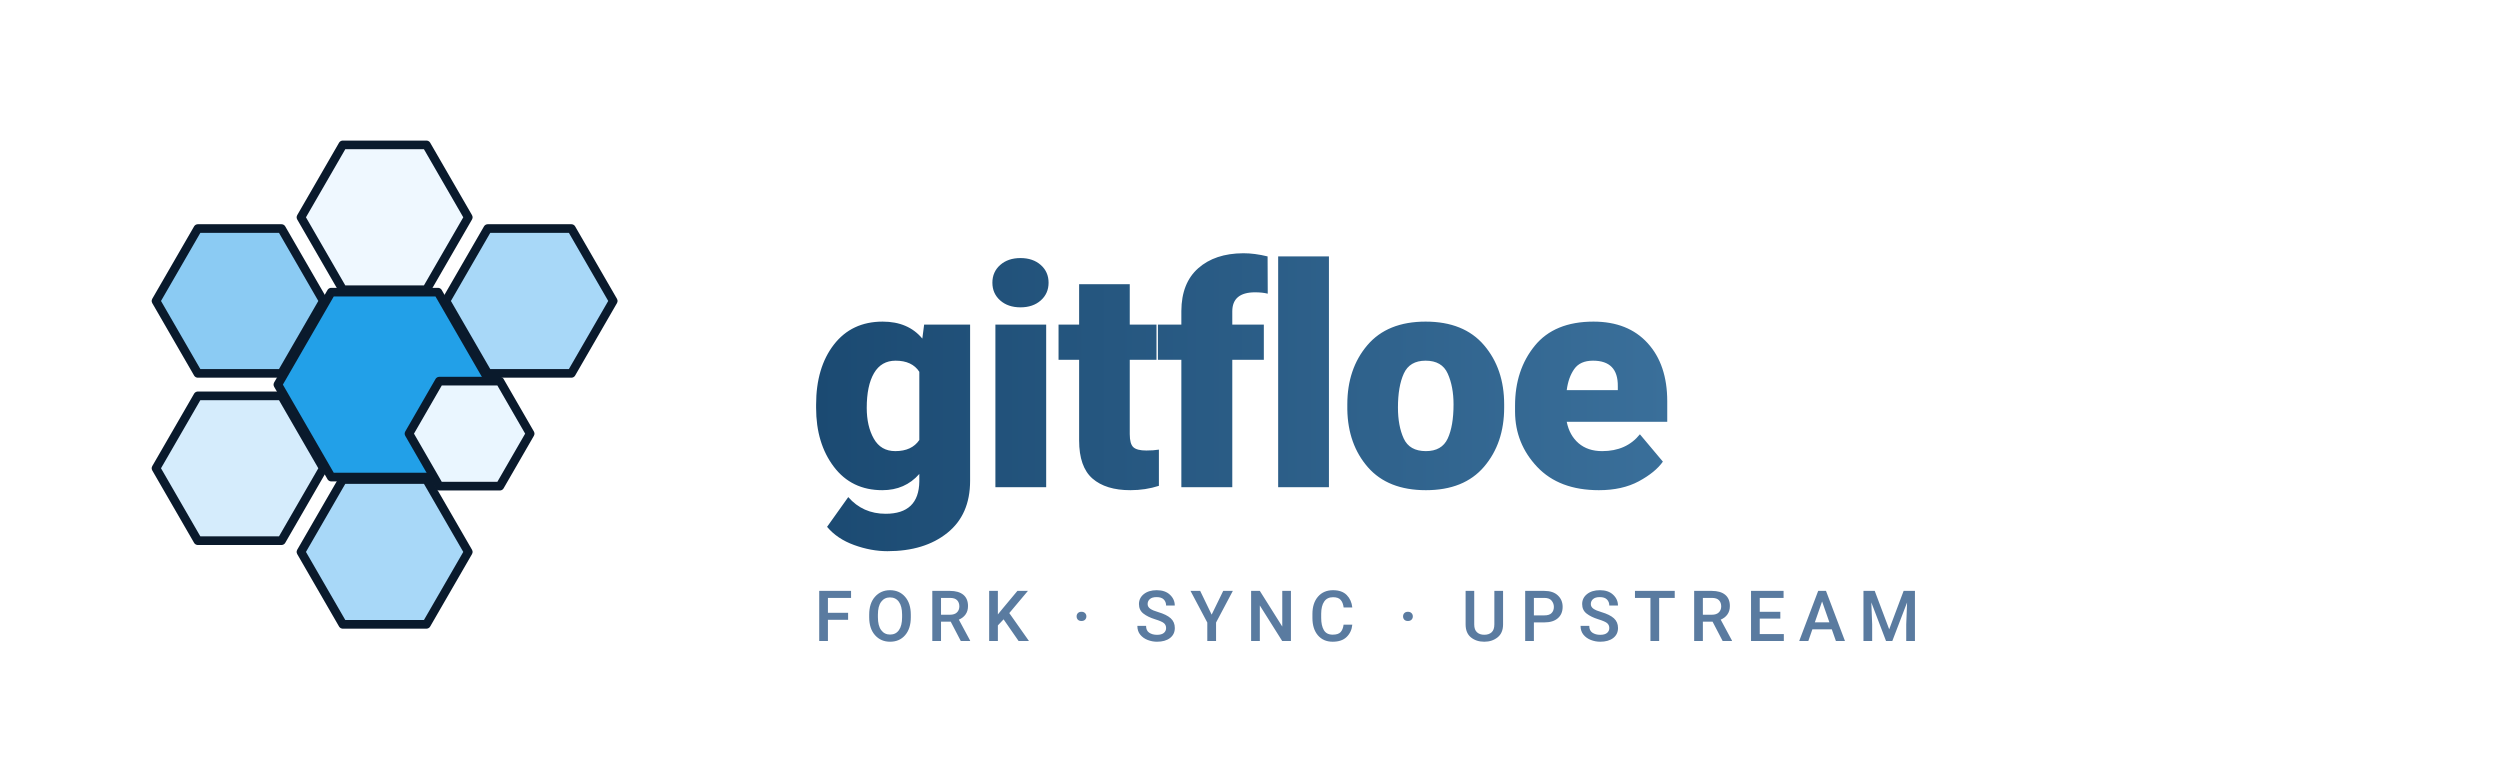
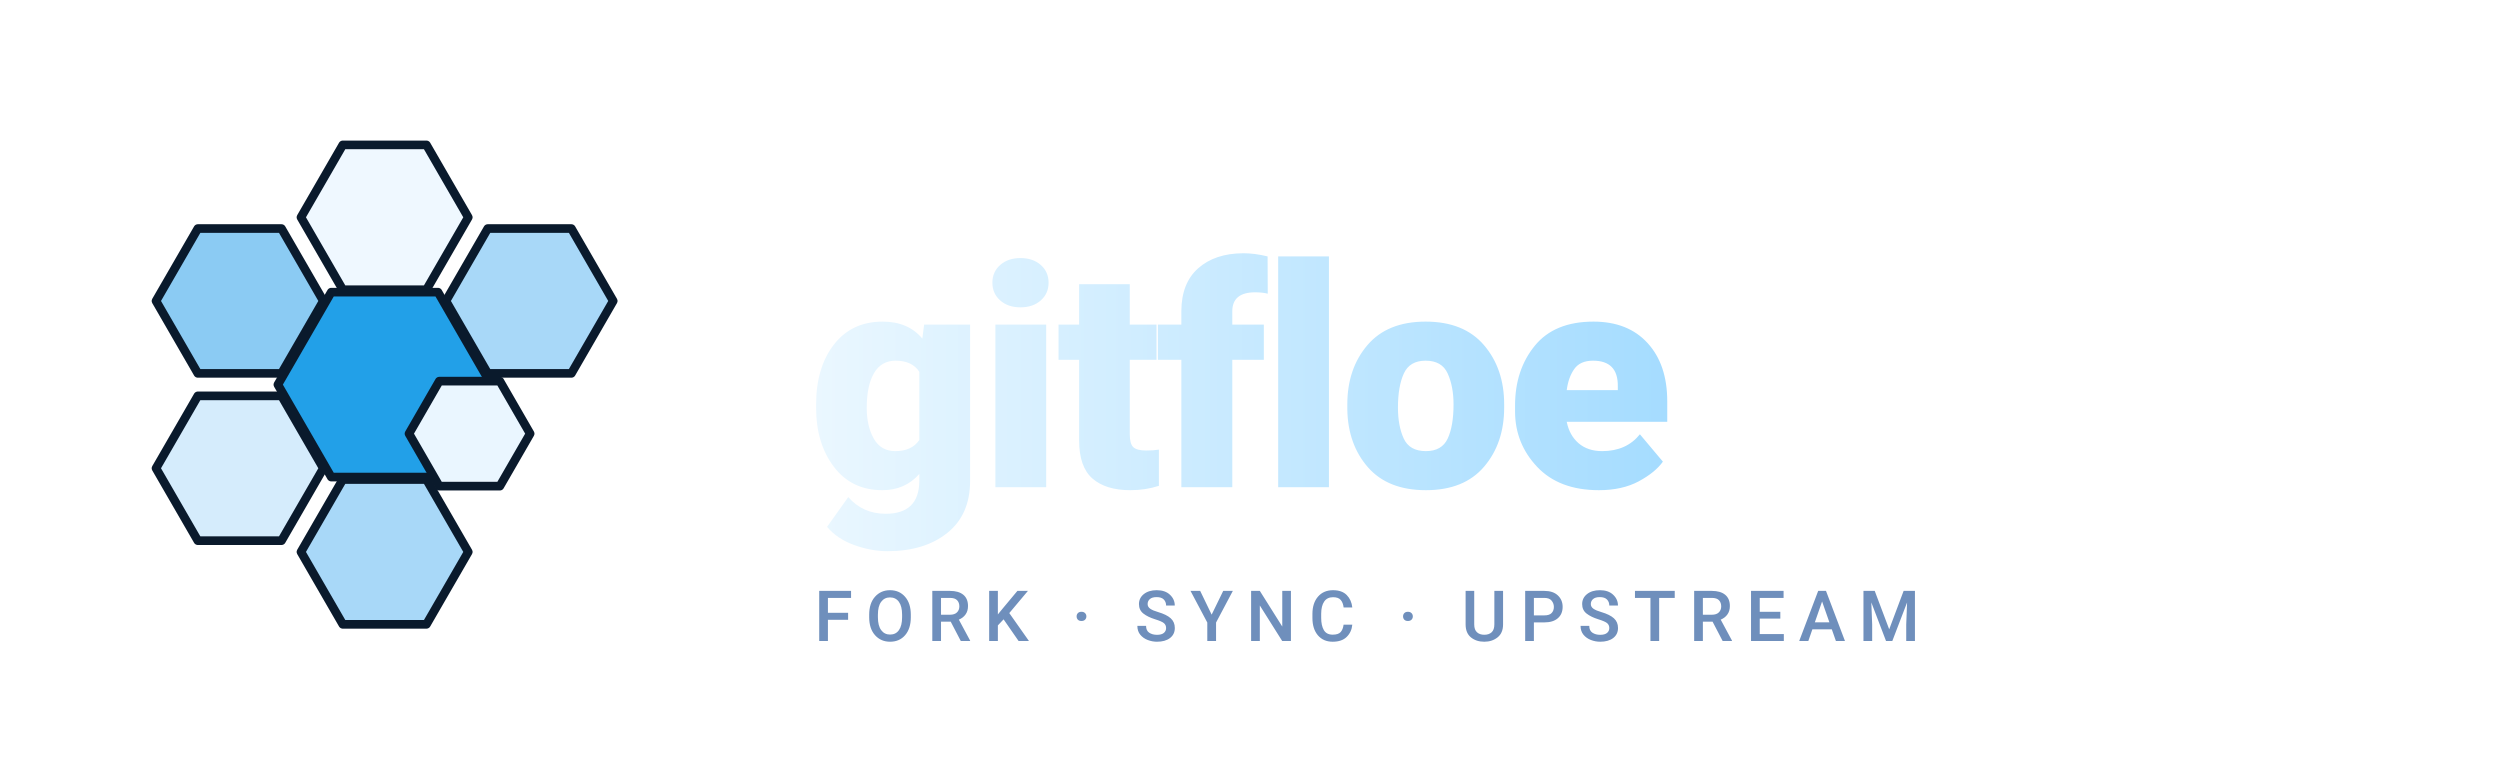
<svg xmlns="http://www.w3.org/2000/svg" viewBox="0 0 780 240" width="780" height="240" role="img" aria-label="gitfloe logo">
  <defs>
    <linearGradient id="ltxt" x1="0" y1="0" x2="1" y2="0">
-       <stop offset="0" stop-color="#1b4a72" />
-       <stop offset="1" stop-color="#3a6f9a" />
+       <stop offset="0" stop-color="#eaf7ff" />
+       <stop offset="1" stop-color="#a5dcff" />
    </linearGradient>
  </defs>
  <g transform="translate(4.8,4.8) scale(0.45)">
    <g>
      <polygon points="314.0,372.0 285.0,422.2 227.0,422.2 198.0,372.0 227.0,321.8 285.0,321.8" fill="#a8d8f8" stroke="#0a1a2c" stroke-width="6" stroke-linejoin="round" />
      <polygon points="213.5,314.0 184.5,364.2 126.5,364.2 97.5,314.0 126.5,263.8 184.5,263.8" fill="#d5ecfc" stroke="#0a1a2c" stroke-width="6" stroke-linejoin="round" />
      <polygon points="213.5,198.0 184.5,248.2 126.5,248.2 97.5,198.0 126.5,147.8 184.5,147.8" fill="#8bcbf3" stroke="#0a1a2c" stroke-width="6" stroke-linejoin="round" />
      <polygon points="314.0,140.0 285.0,190.2 227.0,190.2 198.0,140.0 227.0,89.8 285.0,89.8" fill="#eff8ff" stroke="#0a1a2c" stroke-width="6" stroke-linejoin="round" />
      <polygon points="414.5,198.0 385.5,248.2 327.5,248.2 298.5,198.0 327.5,147.8 385.5,147.8" fill="#a8d8f8" stroke="#0a1a2c" stroke-width="6" stroke-linejoin="round" />
      <polygon points="330.0,256.0 293.0,320.1 219.0,320.1 182.0,256.0 219.0,191.9 293.0,191.9" fill="#22a0e8" stroke="#0a1a2c" stroke-width="6" stroke-linejoin="round" />
      <polygon points="356.9,290.0 335.9,326.4 293.9,326.4 272.9,290.0 293.9,253.6 335.9,253.6" fill="#eaf6ff" stroke="#0a1a2c" stroke-width="6" stroke-linejoin="round" />
    </g>
  </g>
  <text x="252" y="152" font-size="96" font-weight="800" letter-spacing="-2" fill="url(#ltxt)" font-family="system-ui,-apple-system,'Segoe UI',Roboto,Helvetica,Arial,sans-serif">gitfloe</text>
-   <text x="254" y="200" font-size="22" font-weight="500" letter-spacing="4" fill="#5a7ba0" font-family="system-ui,-apple-system,'Segoe UI',Roboto,Helvetica,Arial,sans-serif">FORK · SYNC · UPSTREAM</text>
+   <text x="254" y="200" font-size="22" font-weight="500" letter-spacing="4" fill="#6f8fbc" font-family="system-ui,-apple-system,'Segoe UI',Roboto,Helvetica,Arial,sans-serif">FORK · SYNC · UPSTREAM</text>
</svg>
